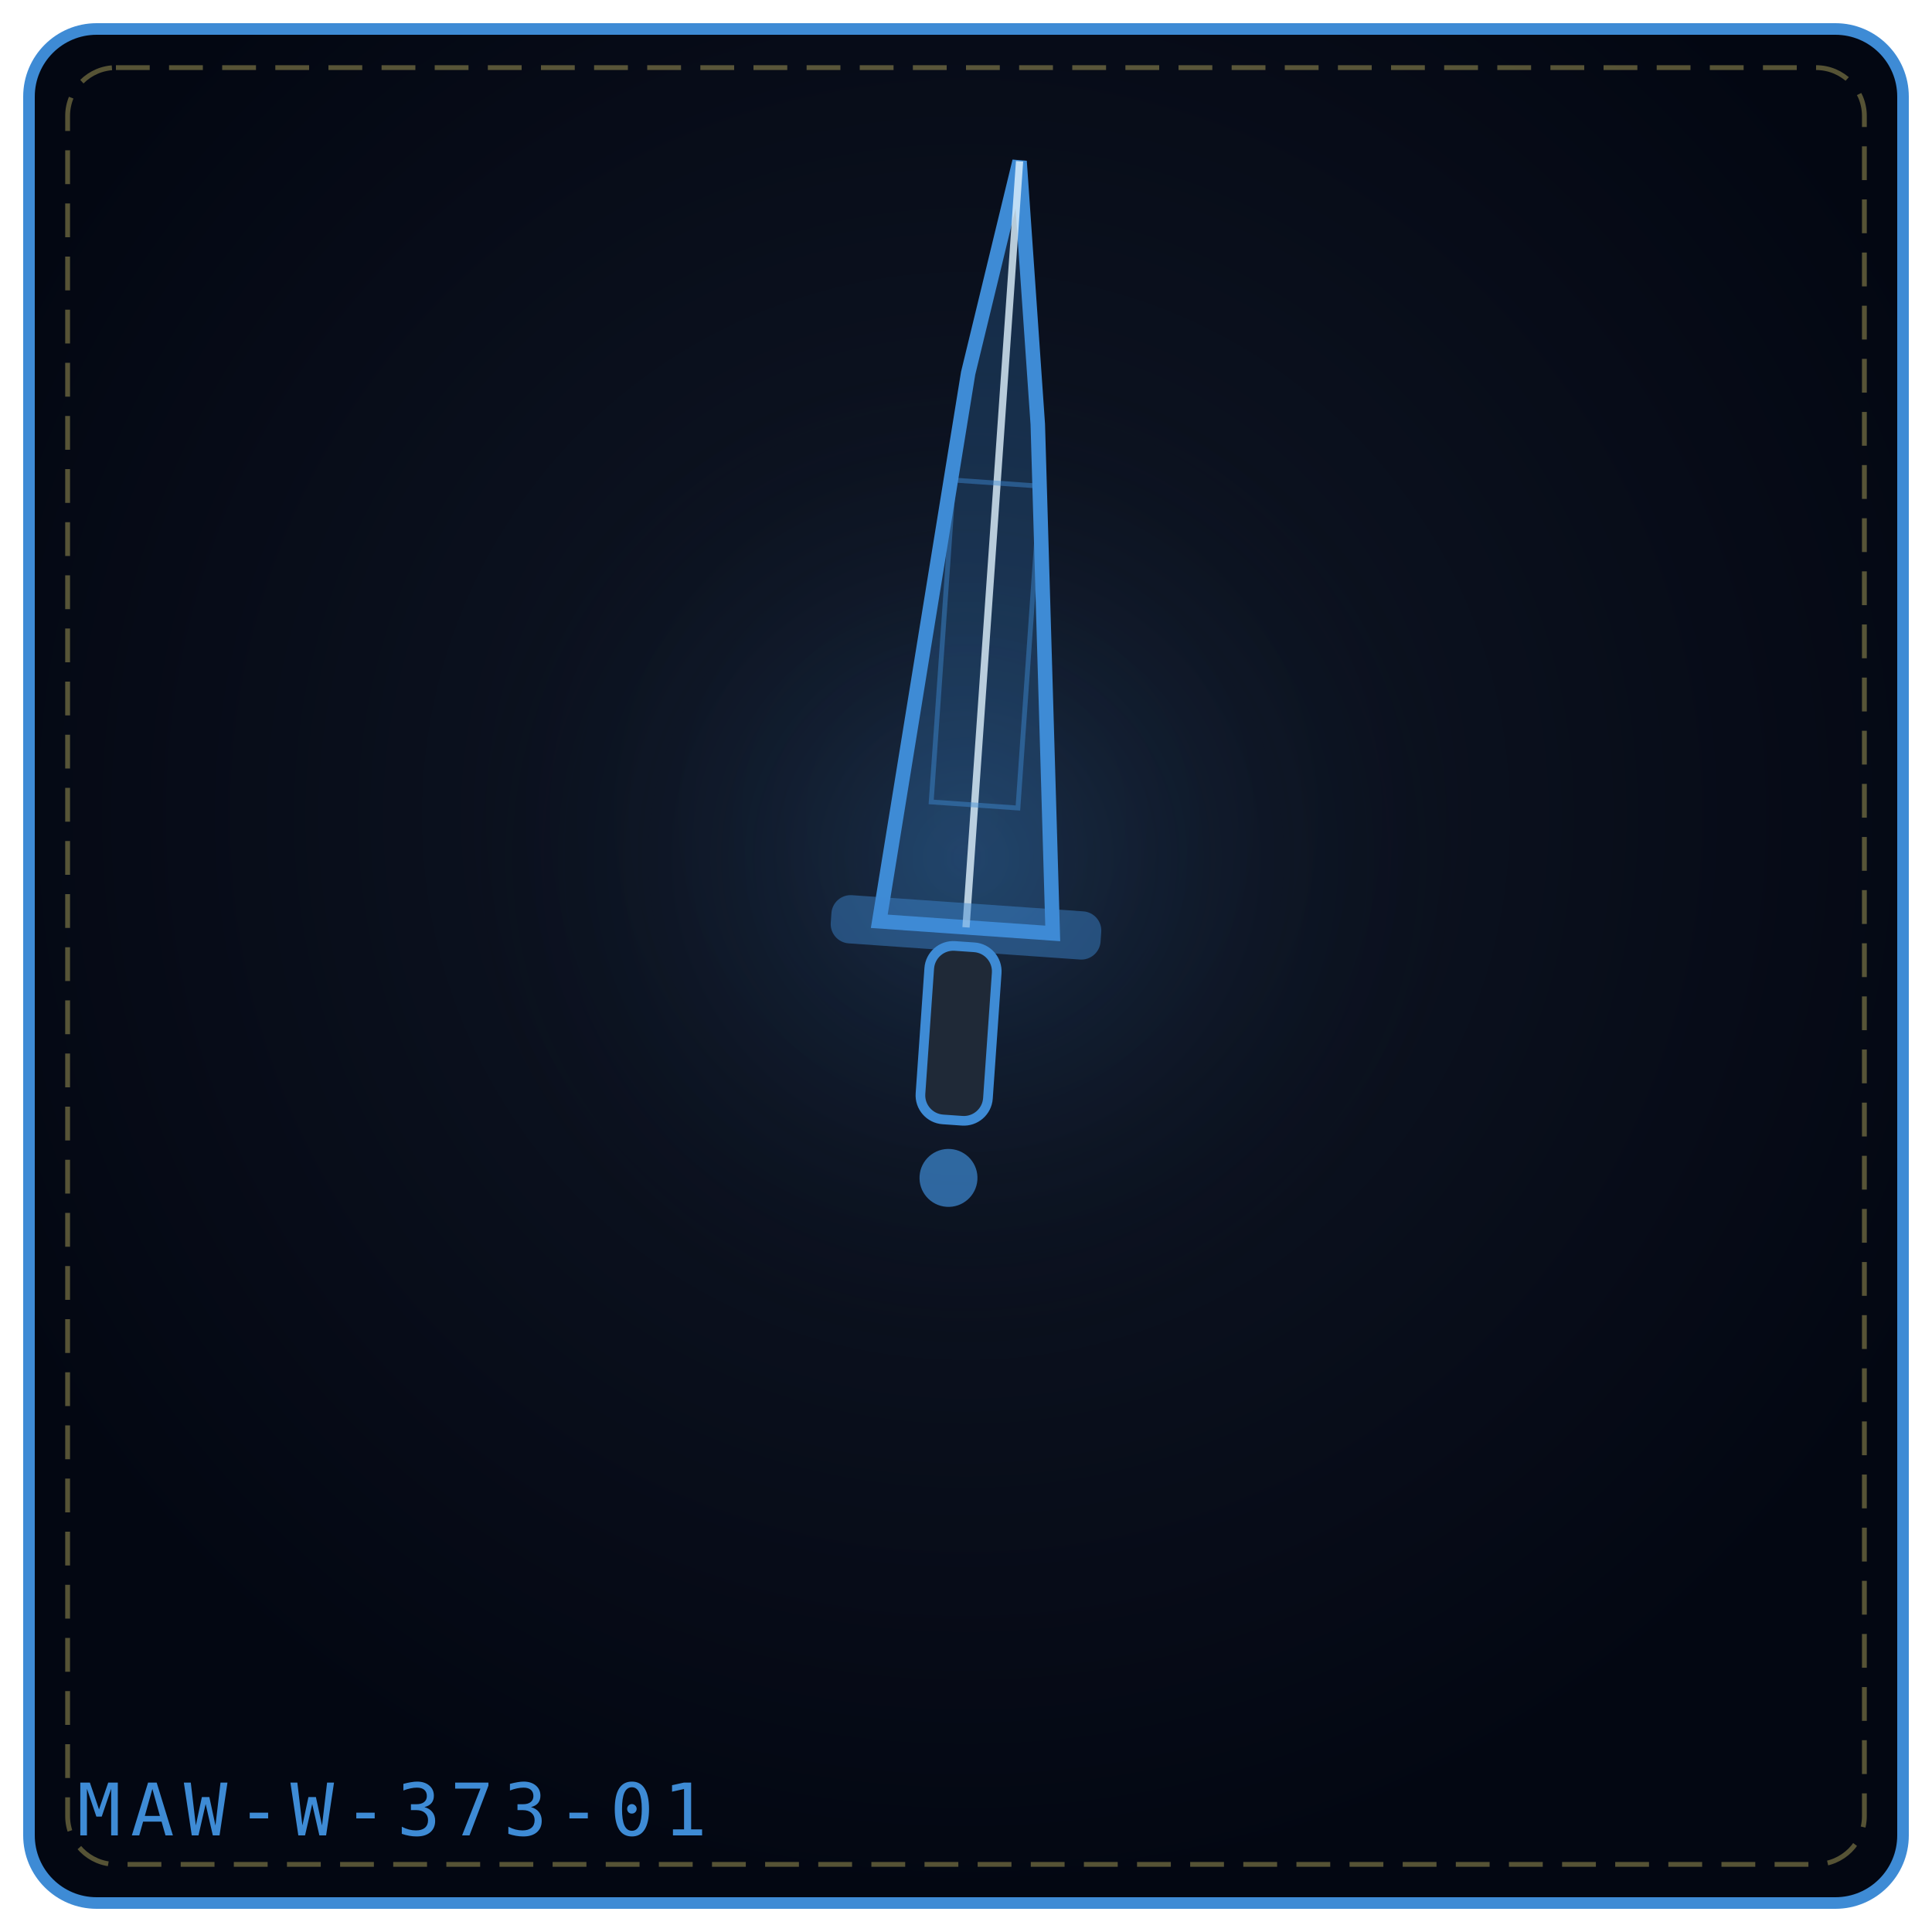
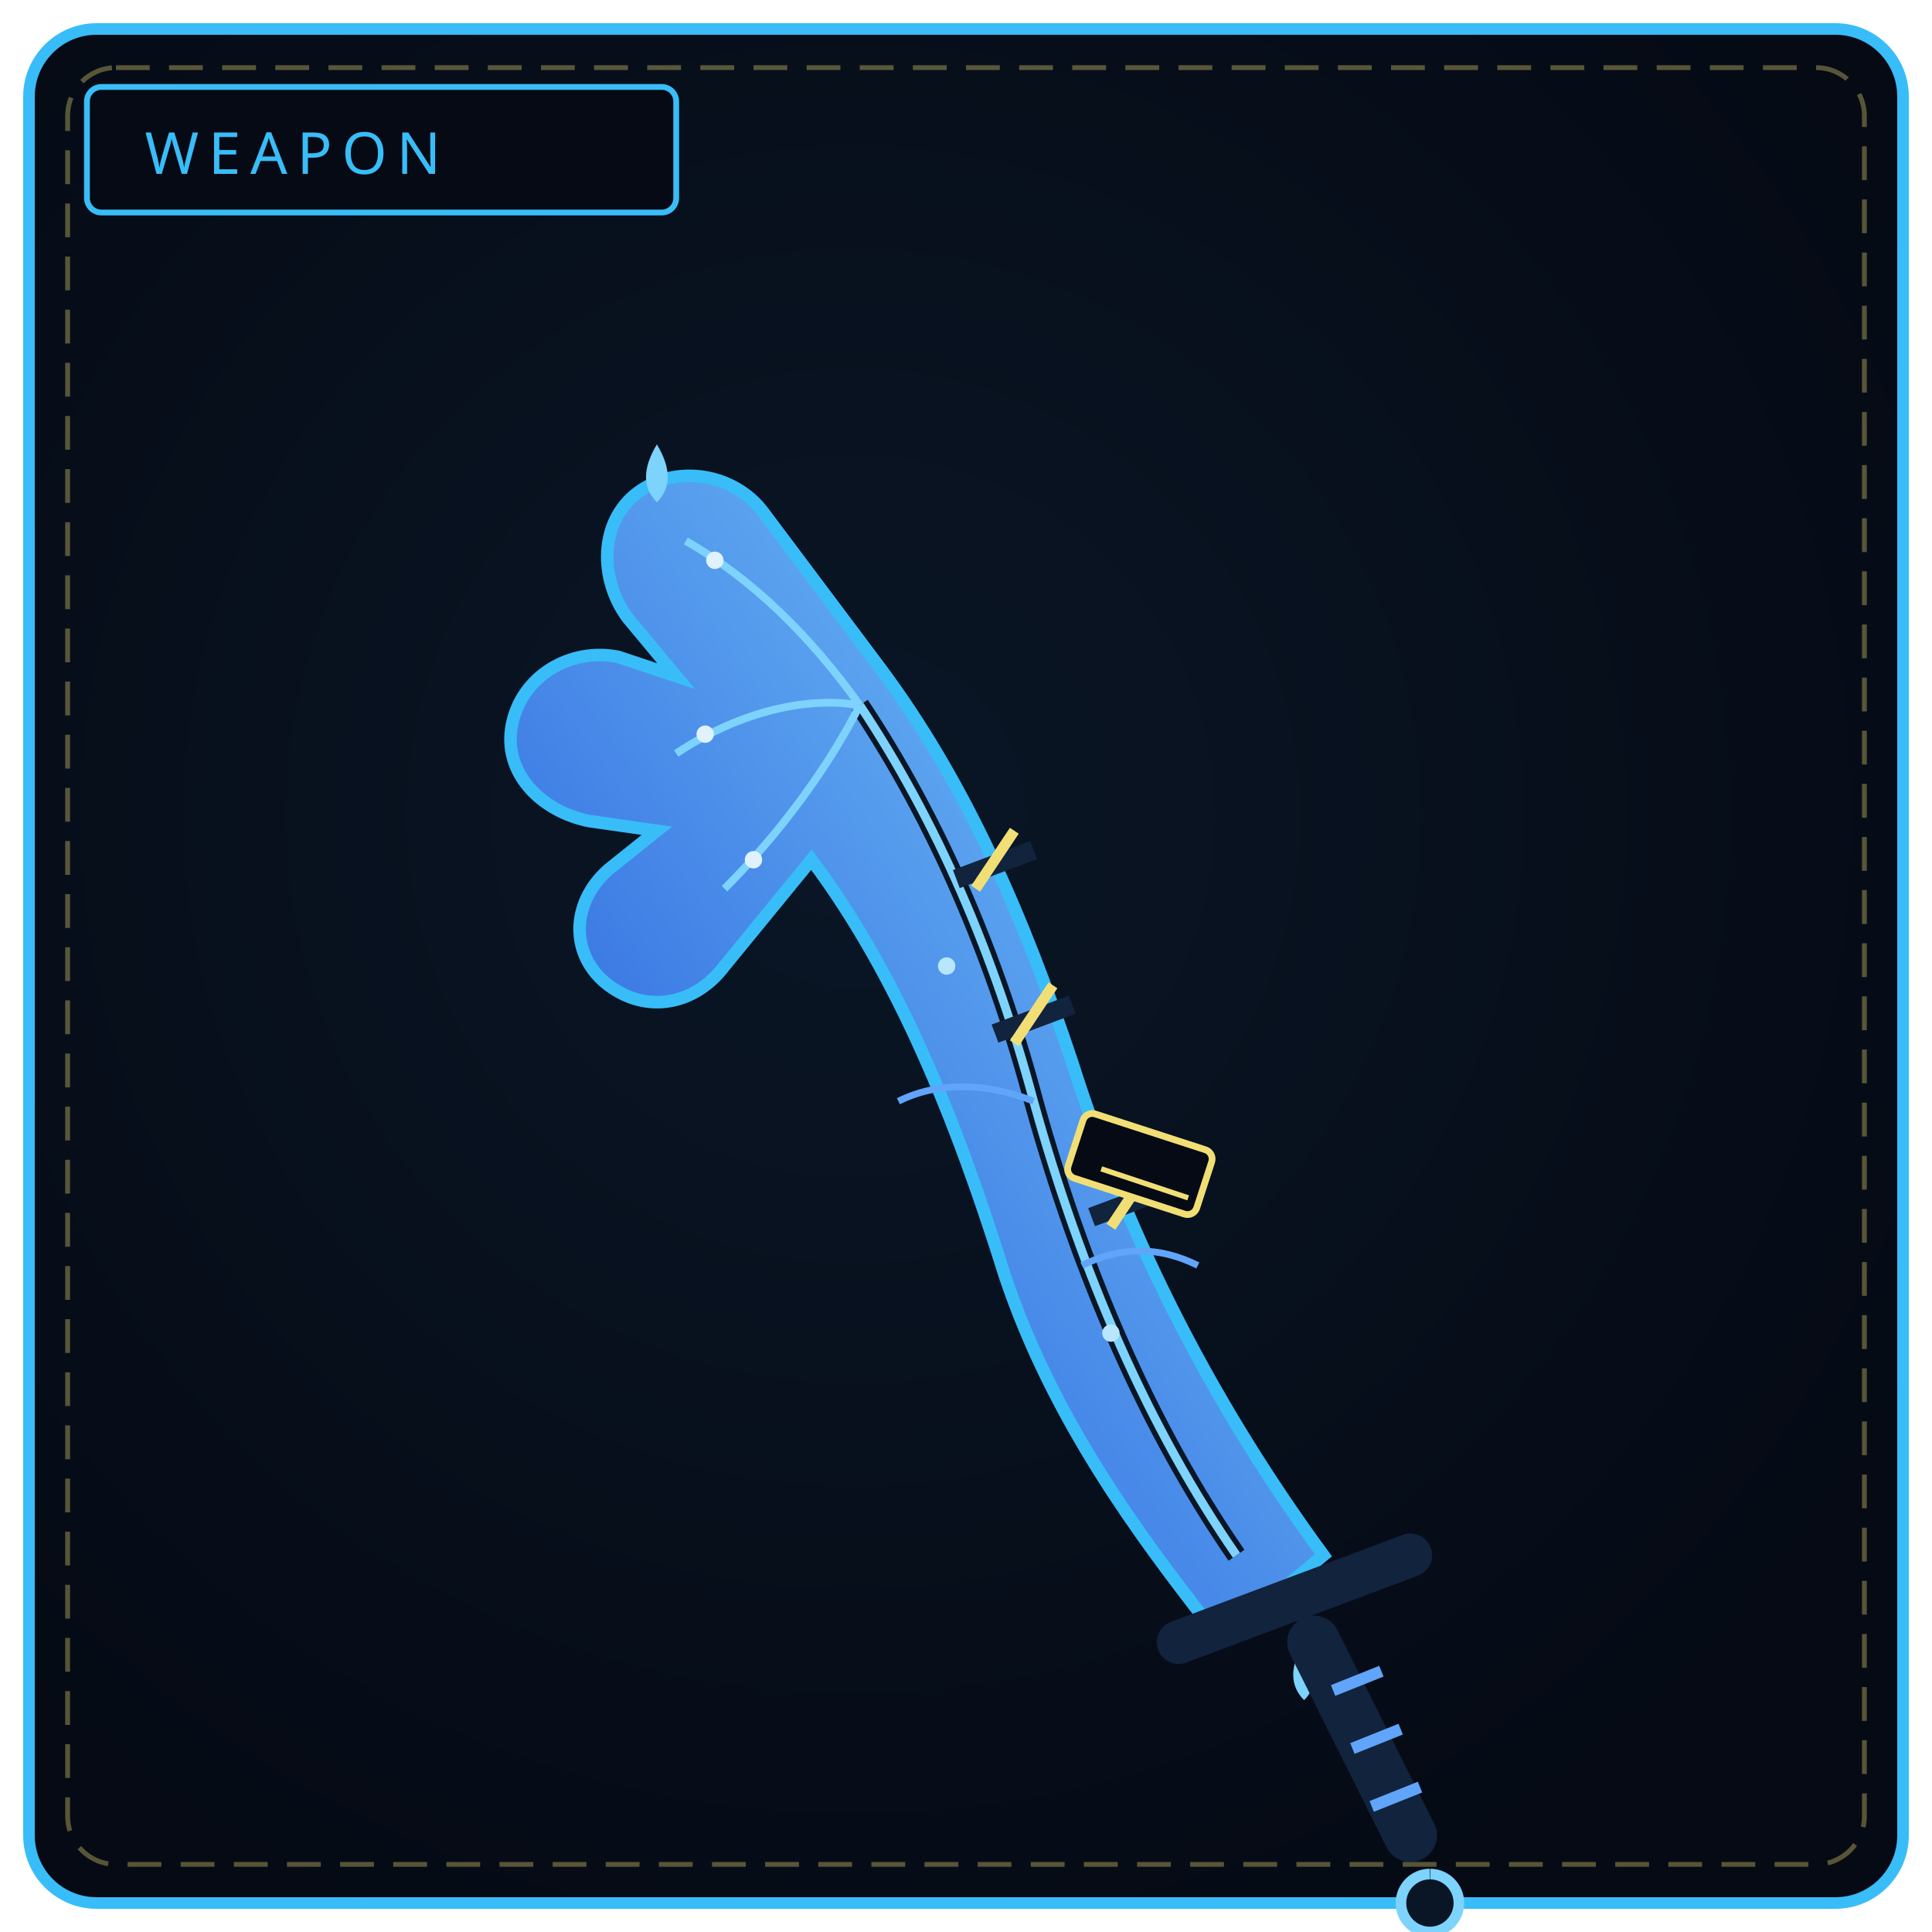
<svg xmlns="http://www.w3.org/2000/svg" viewBox="0 0 400 400" width="100%" height="100%" role="img" aria-label="THE SPREADING REQUIEM">
  <defs>
-     <radialGradient id="bg51fe0e" cx="50%" cy="42%" r="58%">
-       <stop offset="0%" stop-color="#111827" />
-       <stop offset="100%" stop-color="#030712" />
+     <radialGradient id="bw373" cx="44%" cy="42%" r="66%">
+       <stop offset="0%" stop-color="#0a1626" />
+       <stop offset="100%" stop-color="#050a14" />
    </radialGradient>
-     <radialGradient id="gl51fe0e" cx="50%" cy="46%" r="42%">
-       <stop offset="0%" stop-color="#3e8bd5" stop-opacity=".2" />
-       <stop offset="100%" stop-color="#000" stop-opacity="0" />
-     </radialGradient>
+     <linearGradient id="bl373" x1="0" y1="1" x2="1" y2="0">
+       <stop offset="0" stop-color="#1d4ed8" />
+       <stop offset="1" stop-color="#7dd3fc" />
+     </linearGradient>
  </defs>
-   <rect x="6" y="6" width="388" height="388" rx="14" fill="url(#bg51fe0e)" stroke="#3e8bd5" stroke-width="2.4" />
+   <rect x="6" y="6" width="388" height="388" rx="14" fill="url(#bw373)" stroke="#38bdf8" stroke-width="2.4" />
  <rect x="14" y="14" width="372" height="372" rx="10" fill="none" stroke="#f1df76" stroke-width="1" stroke-dasharray="7 4" opacity=".35" />
-   <circle cx="200" cy="188" r="132" fill="url(#gl51fe0e)" />
-   <g transform="rotate(4 200.0 192.0)">
-     <path d="M182.0 192.0 L192.44 77.52 L200.0 33.0 L207.56 87.06 L218.0 192.0 Z" fill="#3e8bd5" fill-opacity=".24" stroke="#3e8bd5" stroke-width="3" />
-     <path d="M200.0 192.0 L200.0 33.0" fill="none" stroke="#e0f2fe" stroke-width="1.5" opacity=".8" />
-     <rect x="191.0" y="99.8" width="18.0" height="66.8" fill="none" stroke="#3e8bd5" stroke-width="1" opacity=".45" />
-     <rect x="172.0" y="187.0" width="56.0" height="10" rx="4" fill="#3e8bd5" fill-opacity=".45" />
-     <rect x="193.0" y="196.0" width="14" height="36.0" rx="5" fill="#1f2937" stroke="#3e8bd5" stroke-width="2" />
-     <circle cx="200.0" cy="244.0" r="6.0" fill="#3e8bd5" fill-opacity=".7" />
-   </g>
-   <text x="16" y="380" font-family="monospace" font-size="15" letter-spacing="2" fill="#3e8bd5">MAW-W-373-01</text>
+   <rect x="18" y="18" width="122" height="26" rx="3" fill="#050a14" stroke="#38bdf8" stroke-width="1.2" />
+   <text x="30" y="36" fill="#38bdf8" font-family="Impact, Arial Black, sans-serif" font-size="12" letter-spacing="2">WEAPON</text>
+   <path d="M262 332 L274 322 C 252 292, 234 258, 222 220 C 212 190, 200 162, 182 138 L 158 106 C 152 98, 140 96, 132 102 C 124 108, 124 120, 130 128 L 140 140 L 128 136 C 118 134, 108 140, 106 150 C 104 160, 112 168, 122 170 L 136 172 L 126 180 C 118 187, 118 198, 126 204 C 134 210, 144 208, 150 200 L 168 178 C 186 202, 198 232, 208 264 C 218 294, 236 318, 250 336 Z" fill="url(#bl373)" stroke="#38bdf8" stroke-width="2.6" />
+   <path d="M256 322 C 238 296, 224 264, 214 228 C 206 198, 194 170, 178 146" fill="none" stroke="#0a1626" stroke-width="4" />
+   <path d="M256 322 C 238 296, 224 264, 214 228 C 206 198, 194 170, 178 146" fill="none" stroke="#7dd3fc" stroke-width="1.8" />
+   <path d="M178 146 C 168 132, 156 120, 142 112 M178 146 C 166 144, 152 148, 140 156 M178 146 C 172 158, 162 172, 150 184" fill="none" stroke="#7dd3fc" stroke-width="1.6" />
+   <path d="M214 228 C 204 224, 194 224, 186 228 M224 262 C 232 258, 240 258, 248 262" fill="none" stroke="#60a5fa" stroke-width="1.4" />
+   <circle cx="148" cy="116" r="1.8" fill="#e0f2fe" />
+   <circle cx="146" cy="152" r="1.8" fill="#e0f2fe" />
+   <circle cx="156" cy="178" r="1.8" fill="#e0f2fe" />
+   <circle cx="196" cy="200" r="1.8" fill="#bae6fd" />
+   <circle cx="230" cy="276" r="1.8" fill="#bae6fd" />
+   <path d="M206 214 L222 208 M198 182 L214 176 M226 252 L242 246" stroke="#12233d" stroke-width="4" />
+   <path d="M210 216 L218 204 M202 184 L210 172 M230 254 L238 242" stroke="#f1df76" stroke-width="2.2" />
+   <path d="M136 92 C 133 97, 133 101, 136 104 C 139 101, 139 97, 136 92 Z" fill="#7dd3fc" />
+   <path d="M270 340 C 267 345, 267 349, 270 352 C 273 349, 273 345, 270 340 Z" fill="#7dd3fc" />
+   <rect x="222" y="234" width="28" height="14" rx="2" transform="rotate(18 236 241)" fill="#050a14" stroke="#f1df76" stroke-width="1.4" />
+   <path d="M228 242 L246 248" stroke="#f1df76" stroke-width="1.1" />
+   <path d="M244 340 L292 322" stroke="#12233d" stroke-width="9" stroke-linecap="round" />
+   <path d="M272 340 L292 380" stroke="#12233d" stroke-width="11" stroke-linecap="round" />
+   <path d="M276 350 L286 346 M280 362 L290 358 M284 374 L294 370" stroke="#60a5fa" stroke-width="2.4" />
+   <path d="M296 388 a6 6 0 1 0 .1 0" fill="#0a1626" stroke="#7dd3fc" stroke-width="2.2" />
</svg>
